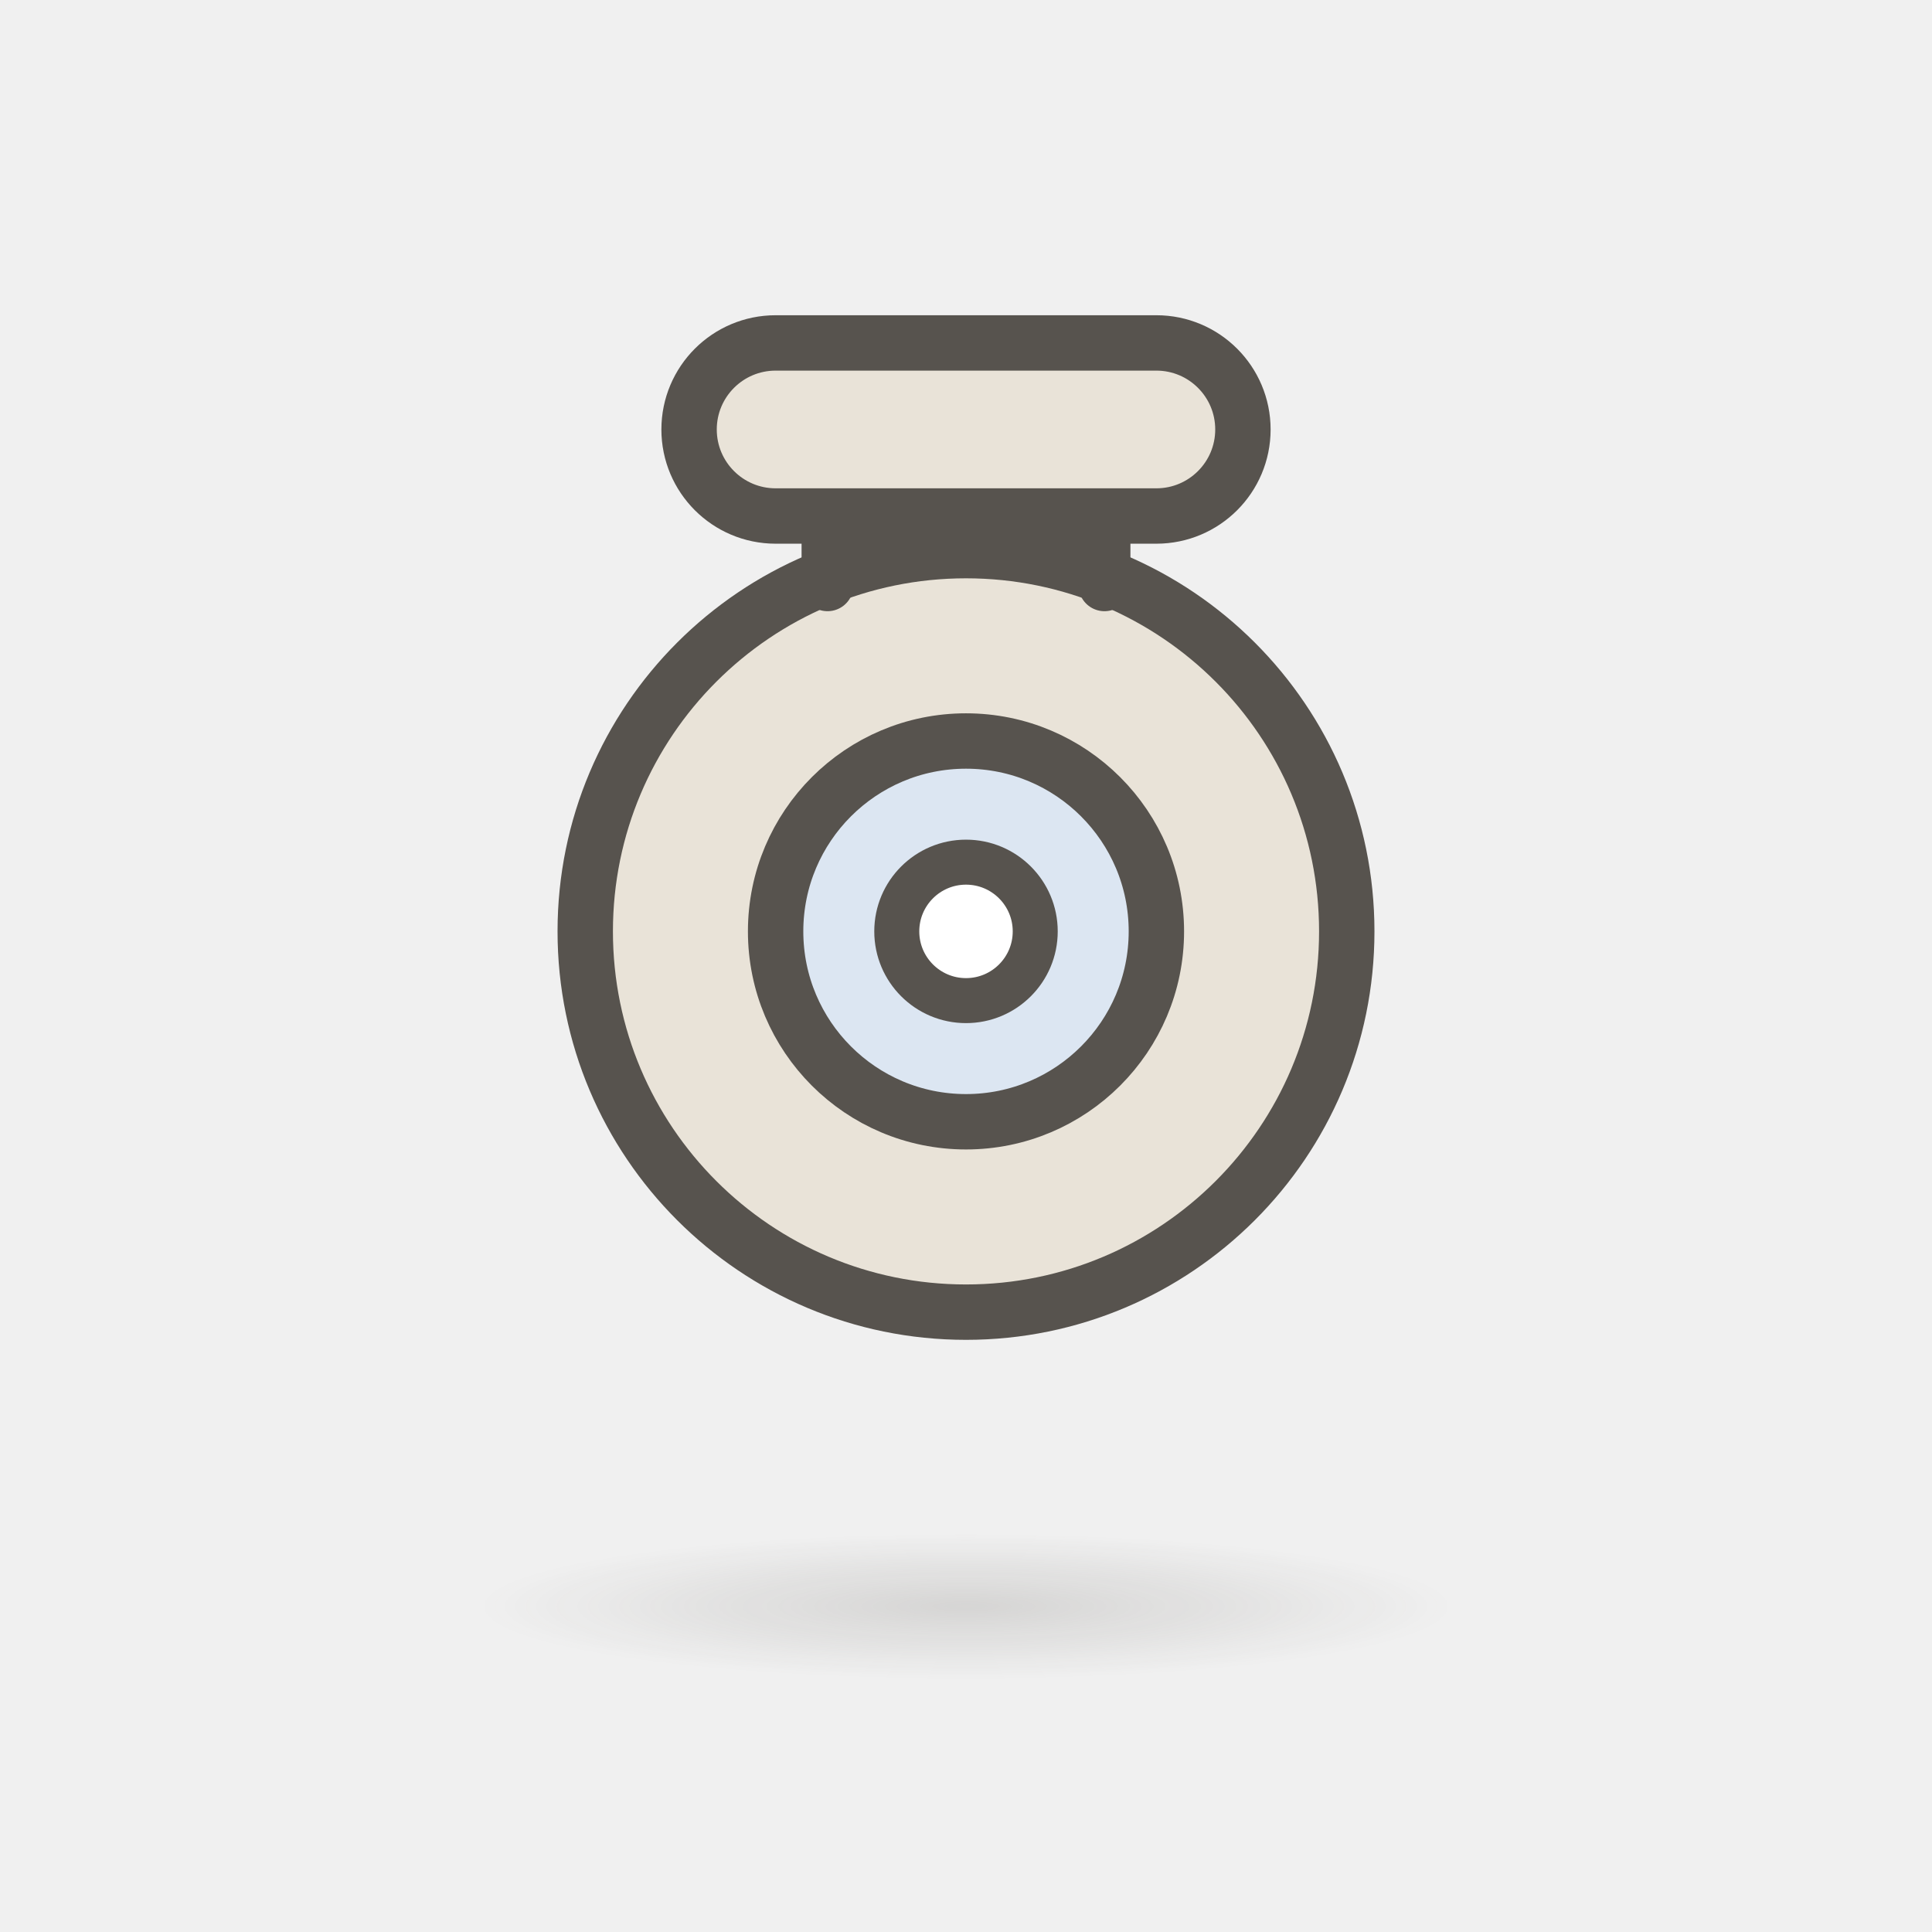
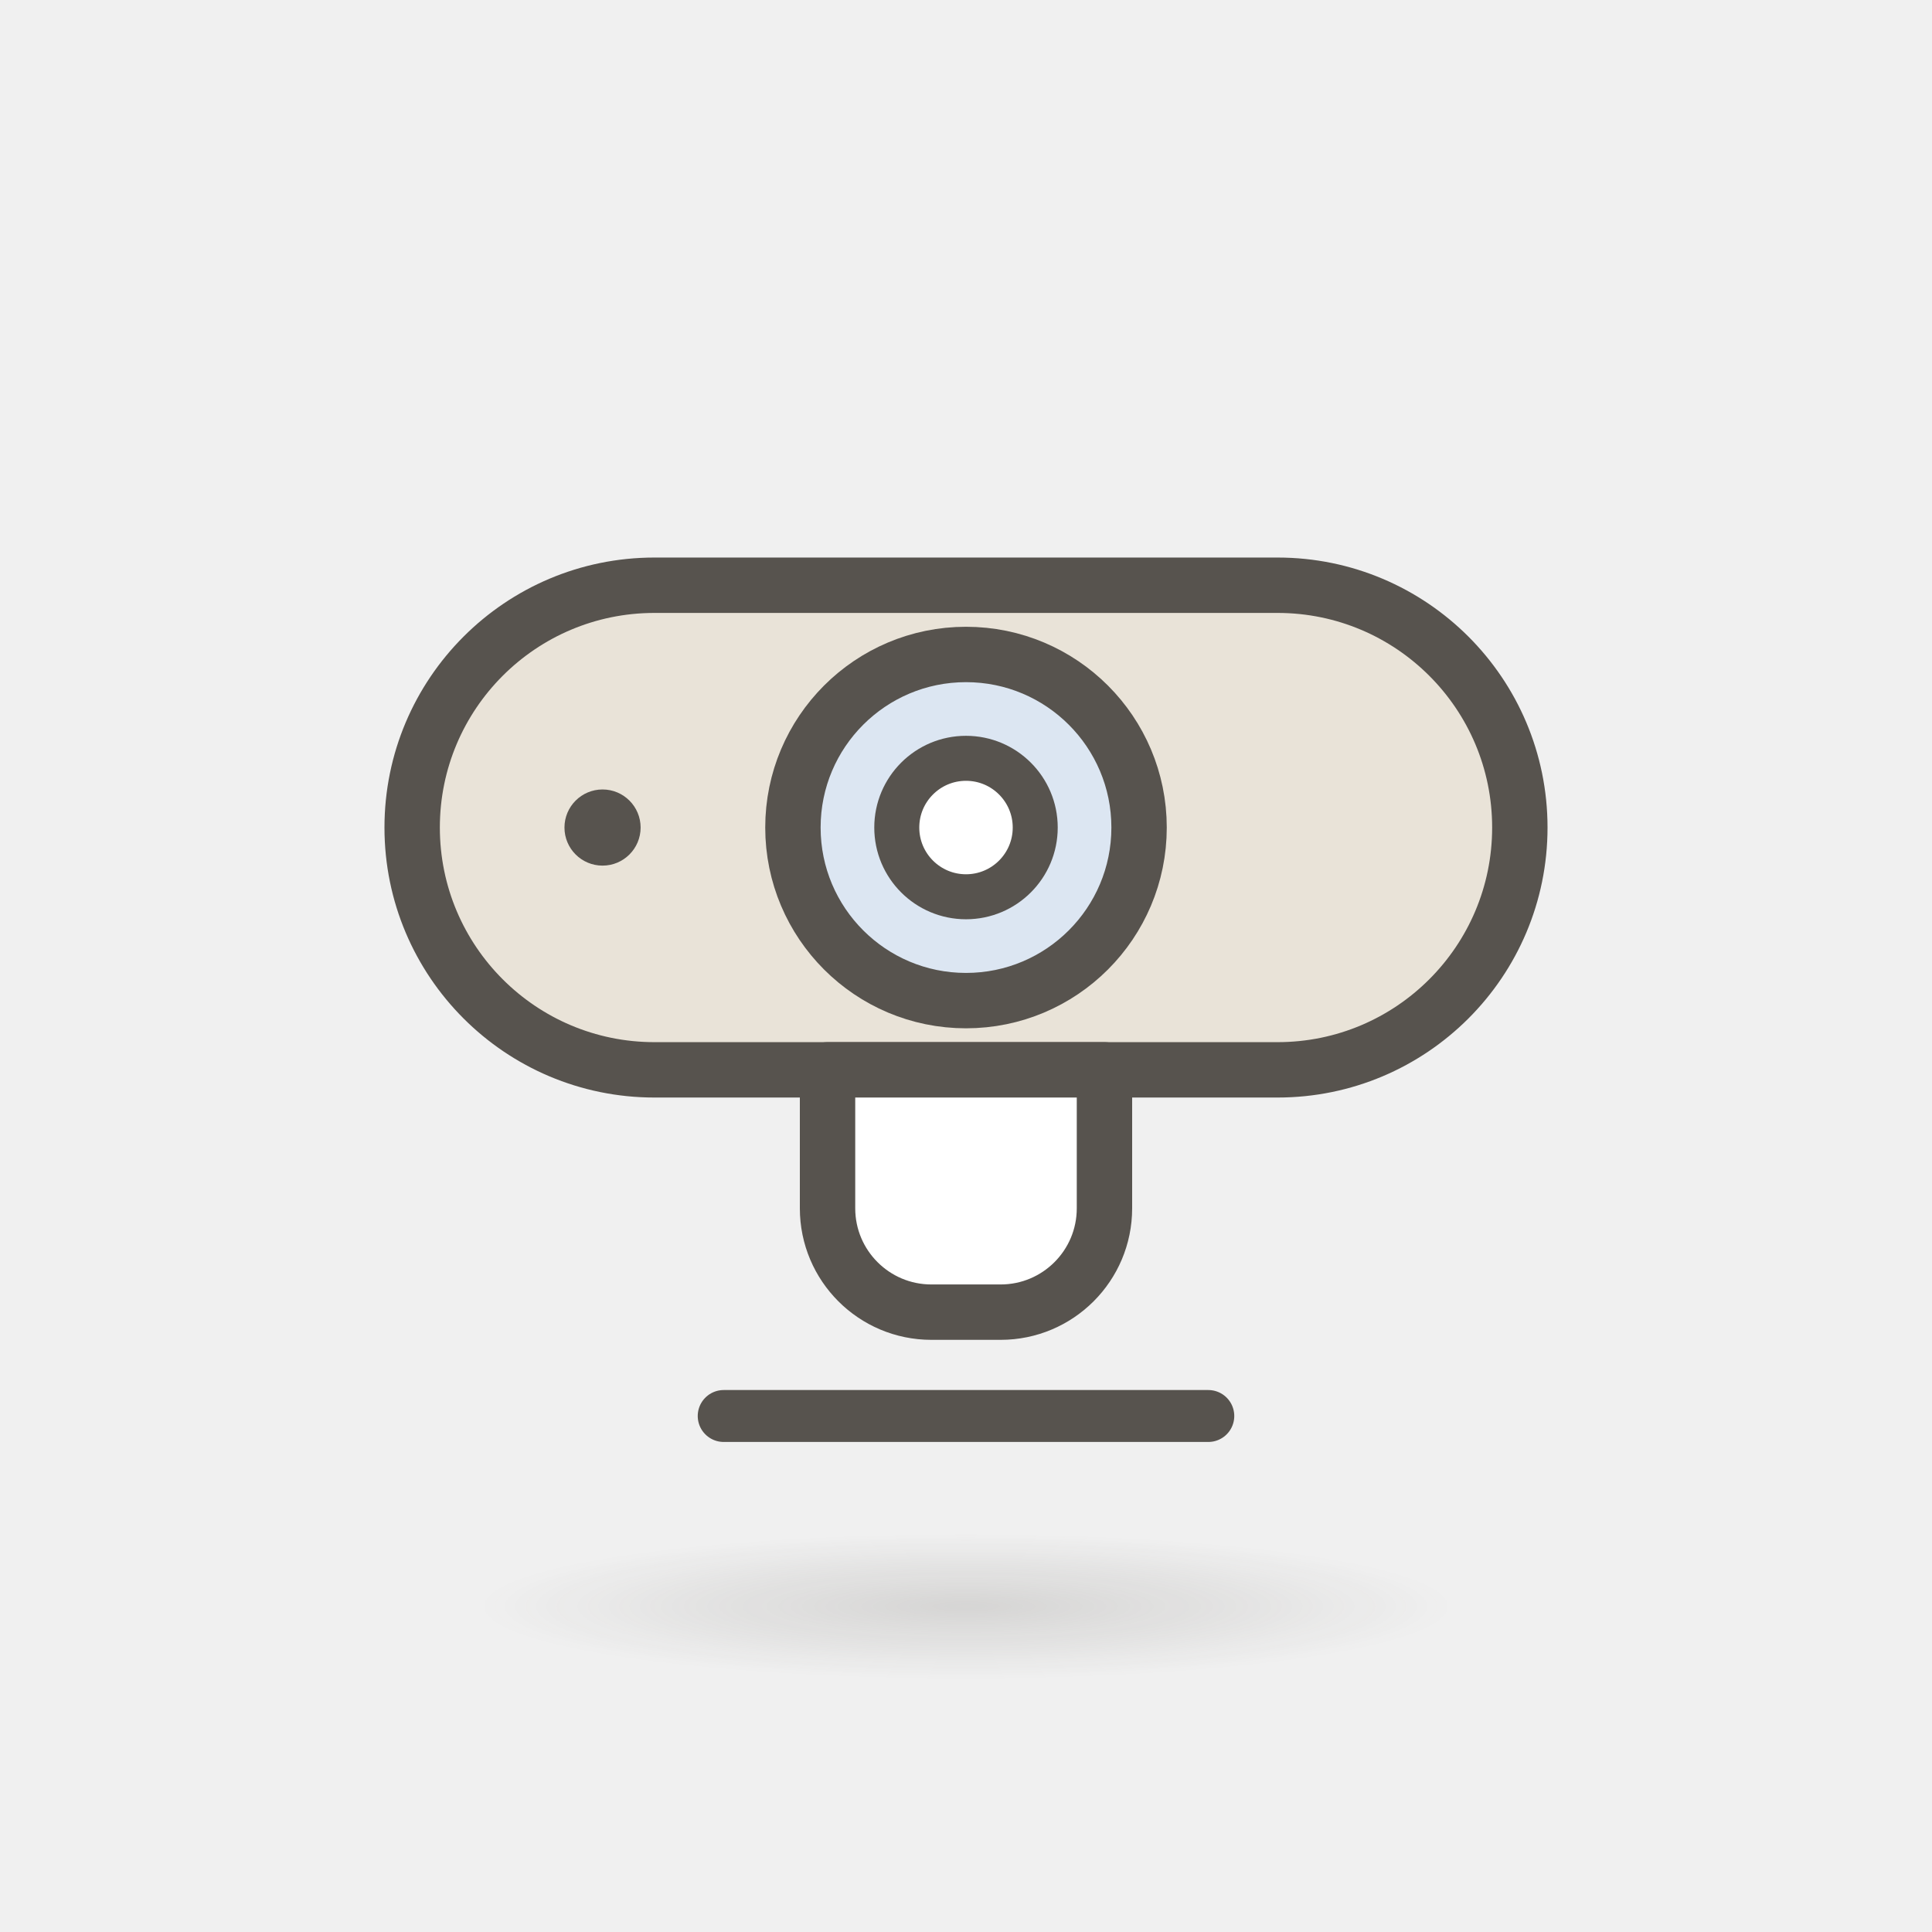
<svg xmlns="http://www.w3.org/2000/svg" viewBox="0 0 96 96" fill="none" stroke-linecap="round" stroke-linejoin="round">
  <g transform="translate(48 48) scale(0.86) translate(-48 -48)">
    <defs>
      <radialGradient id="sh">
        <stop offset="0" stop-color="#57534E" stop-opacity="0.17" />
        <stop offset="0.62" stop-color="#57534E" stop-opacity="0.07" />
        <stop offset="1" stop-color="#57534E" stop-opacity="0" />
      </radialGradient>
    </defs>
    <ellipse cx="48" cy="85" rx="28" ry="4.2" fill="url(#sh)" />
    <g stroke="#57534E" stroke-width="3.2">
-       <circle cx="48" cy="46" r="22" fill="#E9E3D8" />
-       <circle cx="48" cy="46" r="11" fill="#DCE6F2" />
-       <circle cx="48" cy="46" r="4" fill="#FFFFFF" stroke-width="2.6" />
-       <rect x="32" y="12" width="32" height="10" rx="5" fill="#E9E3D8" />
-       <path d="M40 22v4M56 22v4" stroke-width="3" />
+       <rect x="16" y="26" width="64" height="28" rx="14" fill="#E9E3D8" />
+       <circle cx="48" cy="40" r="10" fill="#DCE6F2" />
+       <circle cx="48" cy="40" r="4" fill="#FFFFFF" stroke-width="2.6" />
+       <circle cx="27" cy="40" r="2.2" fill="#57534E" stroke="none" />
+       <path d="M40 54v8a6 6 0 0 0 6 6h4a6 6 0 0 0 6-6v-8z" fill="#FFFFFF" />
+       <path d="M34 74h28" stroke-width="3" />
    </g>
  </g>
</svg>
